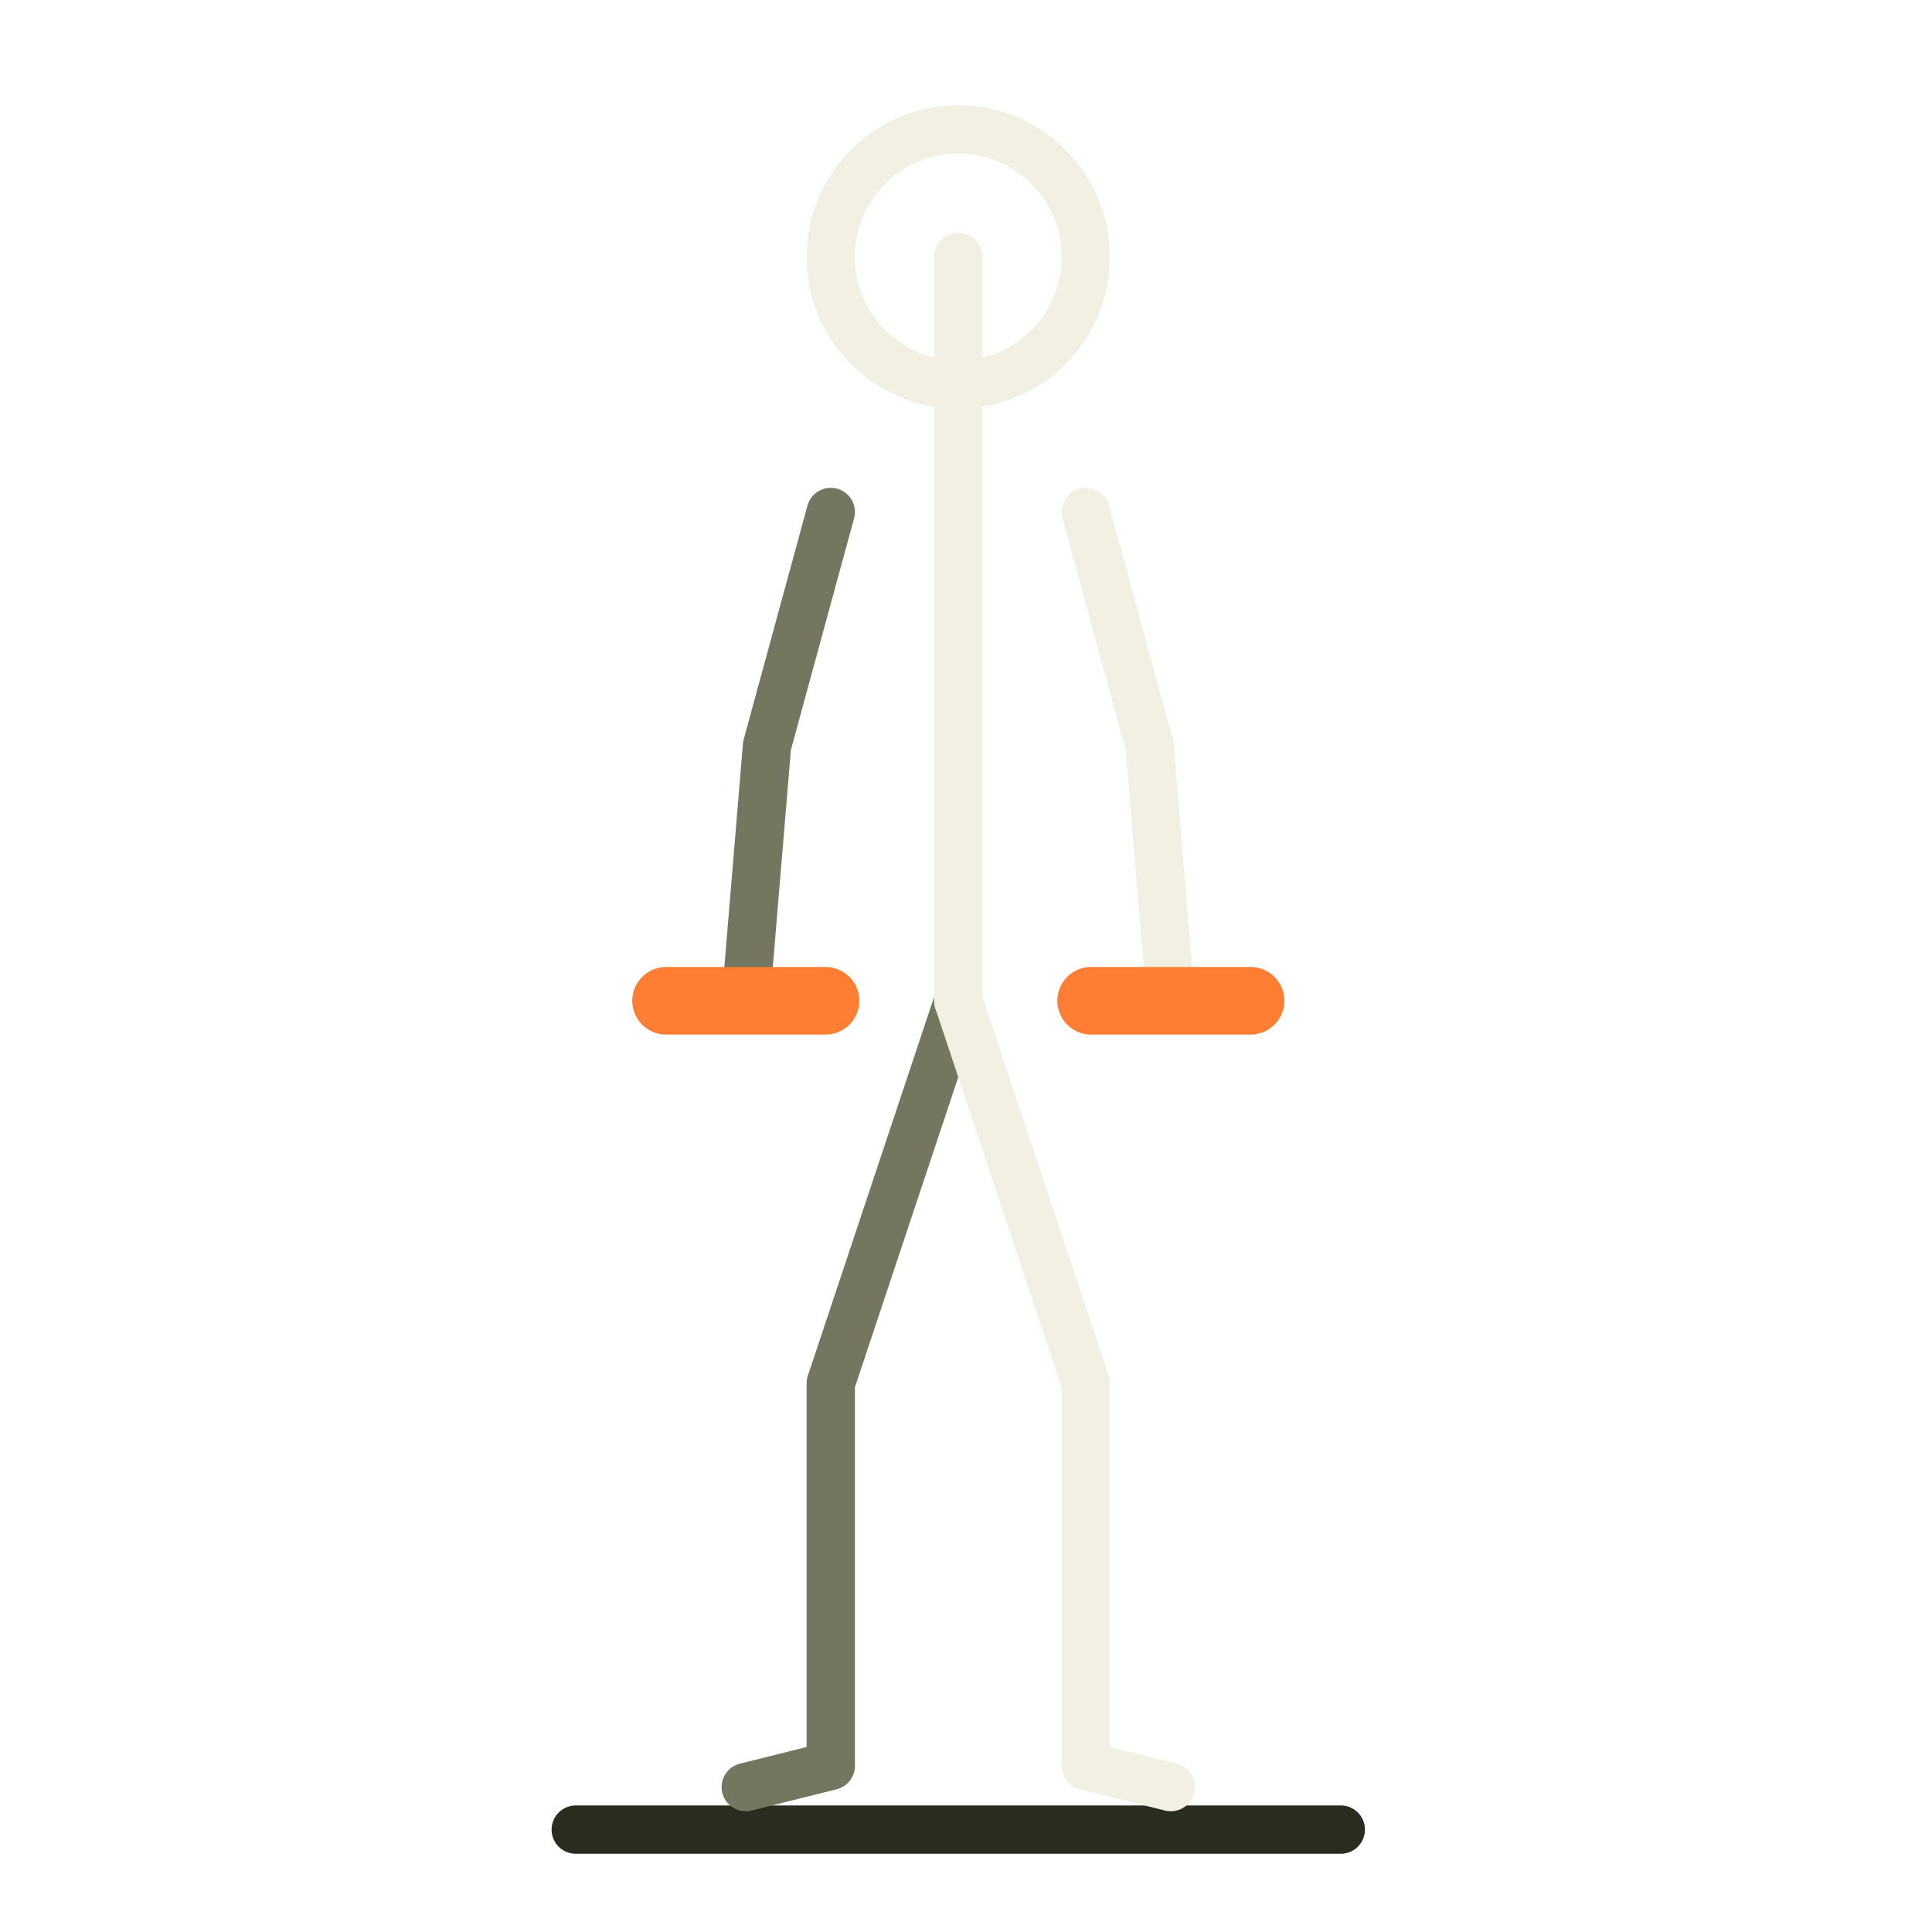
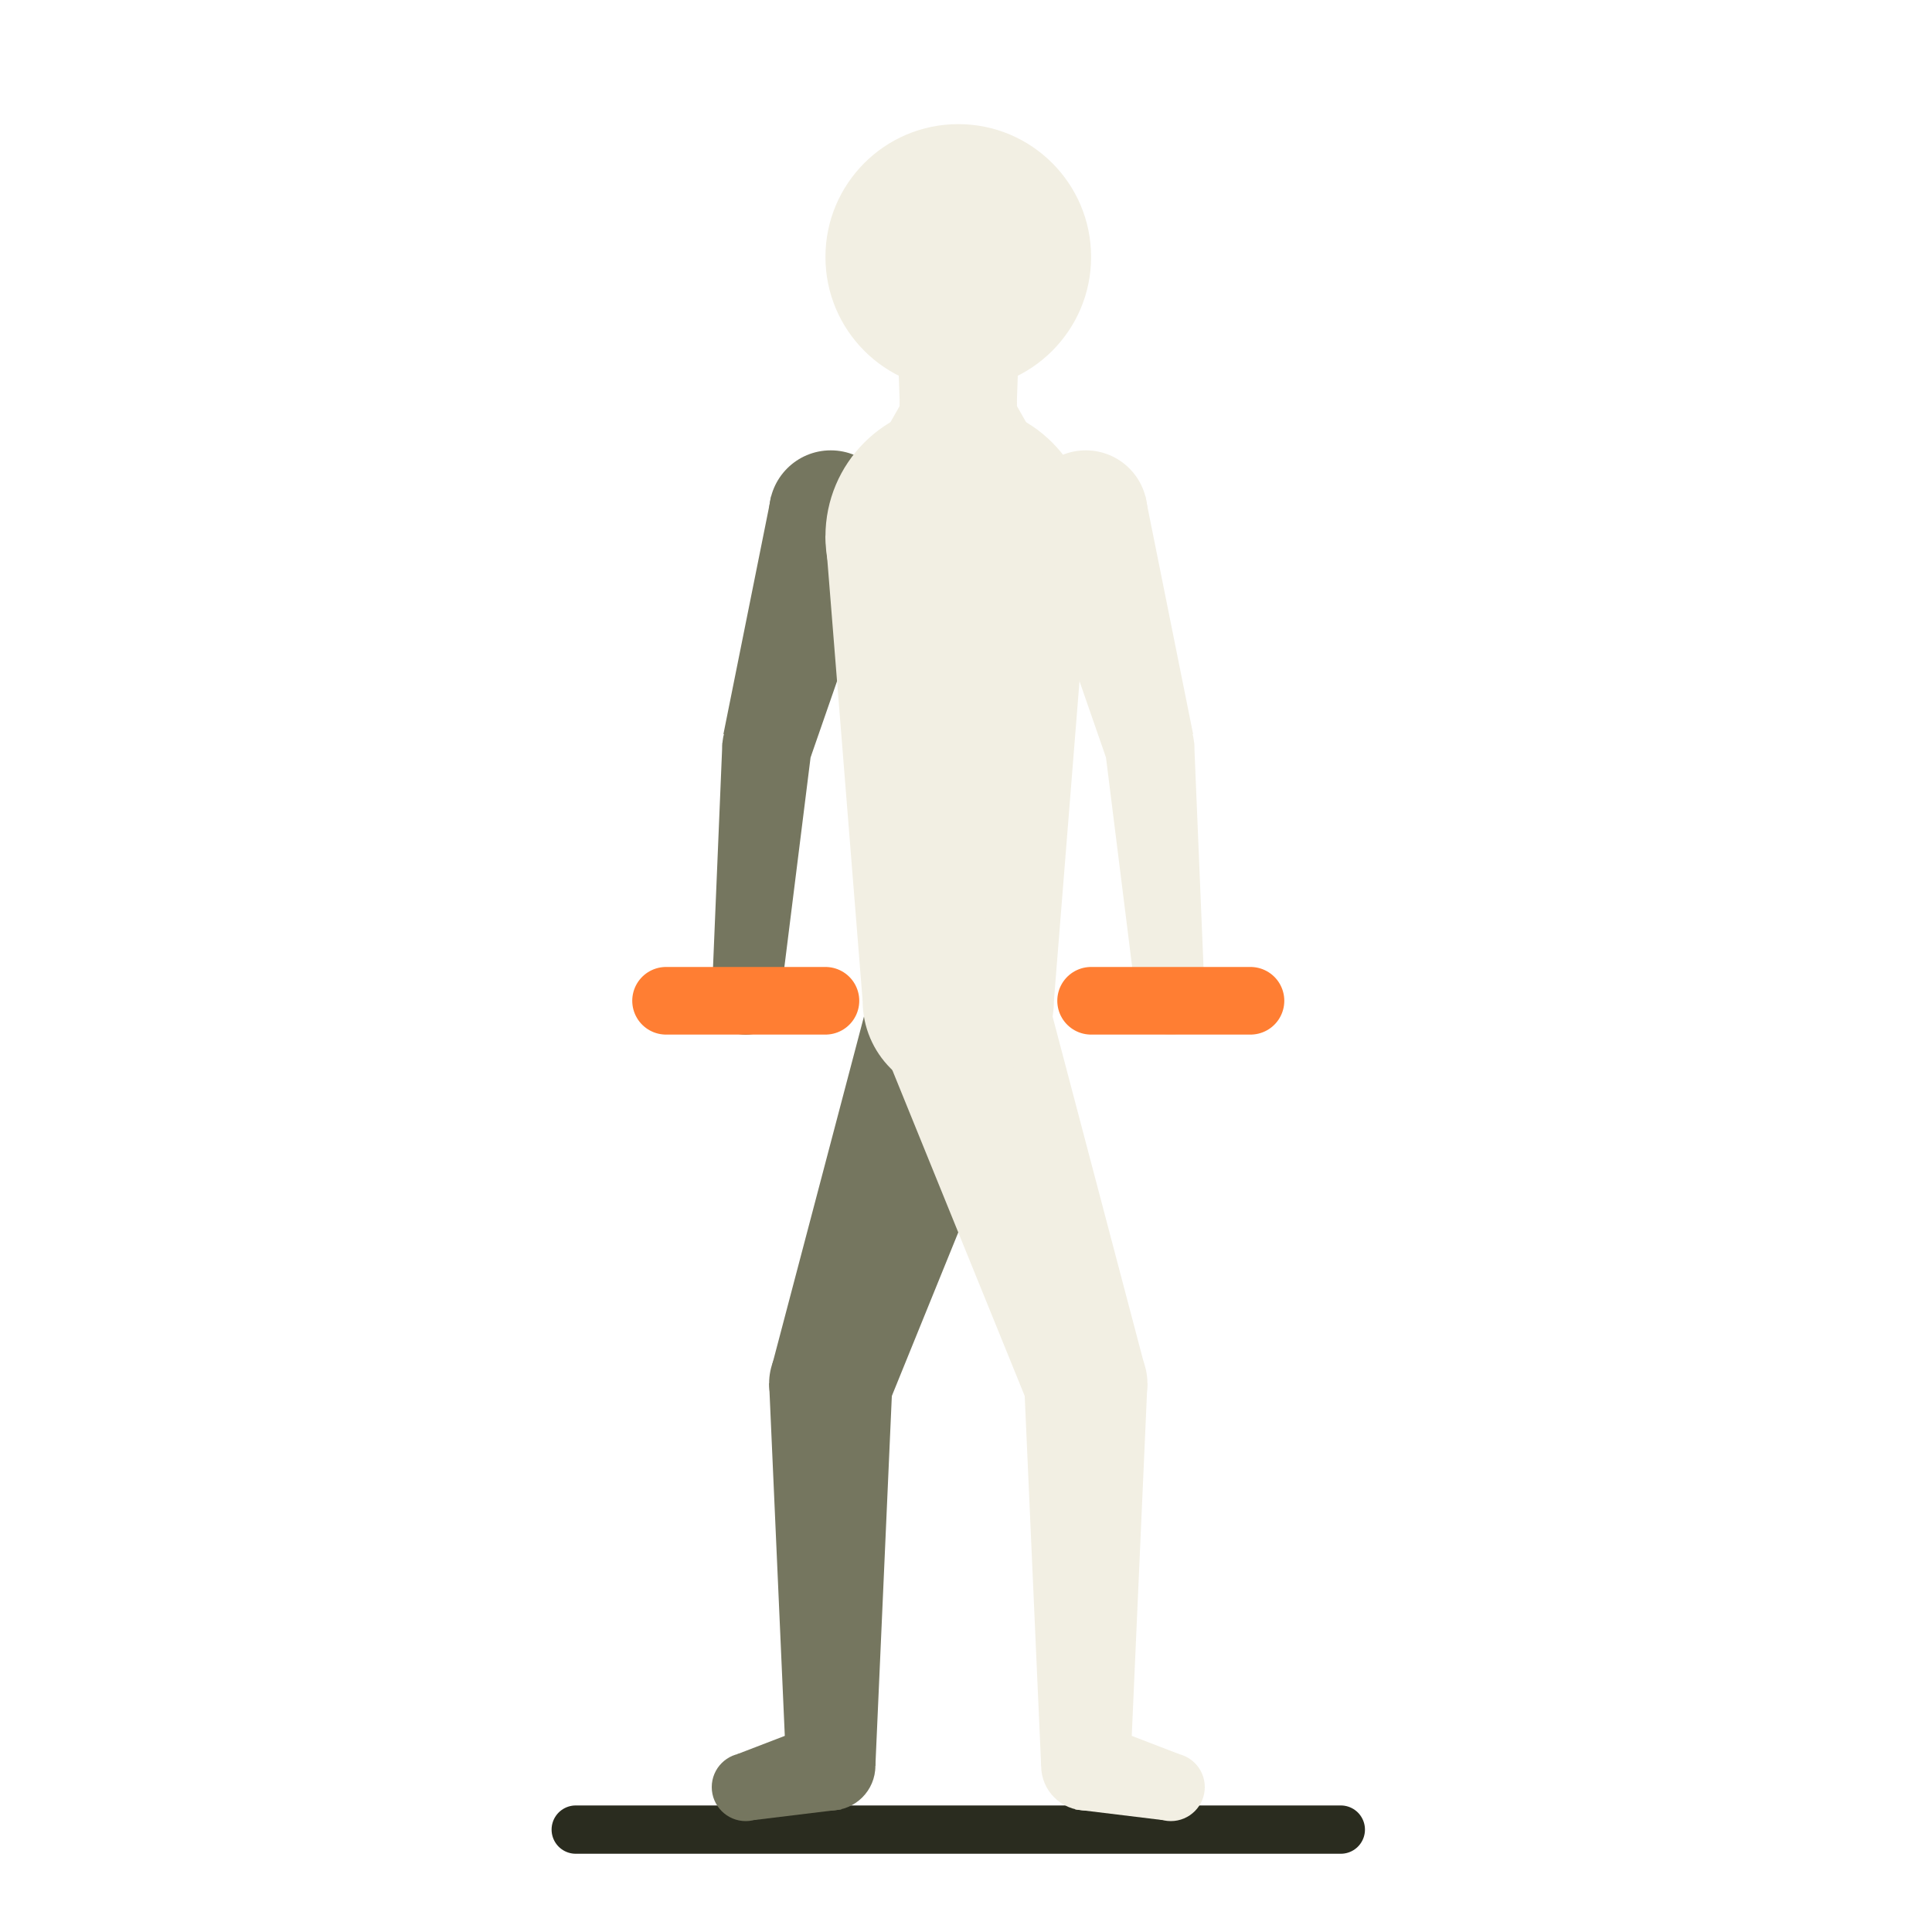
<svg xmlns="http://www.w3.org/2000/svg" viewBox="0 0 200 200" role="img" aria-label="Curl de bíceps: brazos estirados y flexión sin mover el codo (1 de 2)">
  <g transform="translate(-10.8 -10.8) scale(1.1)">
    <path d="M 64 182 L 136 182" fill="none" stroke="#2a2c1f" stroke-width="5" stroke-linecap="round" vector-effect="non-scaling-stroke" />
-     <path d="M 88 58 L 82 80 L 80 104" fill="none" stroke="#75765f" stroke-width="5" stroke-linecap="round" stroke-linejoin="round" vector-effect="non-scaling-stroke" />
-     <path d="M 100 104 L 88 140 L 88 176 L 80 178" fill="none" stroke="#75765f" stroke-width="5" stroke-linecap="round" stroke-linejoin="round" vector-effect="non-scaling-stroke" />
-     <circle cx="100" cy="34" r="12" fill="none" stroke="#f2efe3" stroke-width="5" vector-effect="non-scaling-stroke" />
-     <path d="M 100 34 L 100 48" fill="none" stroke="#f2efe3" stroke-width="5" stroke-linecap="round" stroke-linejoin="round" vector-effect="non-scaling-stroke" />
-     <path d="M 100 48 L 100 104" fill="none" stroke="#f2efe3" stroke-width="5" stroke-linecap="round" stroke-linejoin="round" vector-effect="non-scaling-stroke" />
-     <path d="M 112 58 L 118 80 L 120 104" fill="none" stroke="#f2efe3" stroke-width="5" stroke-linecap="round" stroke-linejoin="round" vector-effect="non-scaling-stroke" />
-     <path d="M 100 104 L 112 140 L 112 176 L 120 178" fill="none" stroke="#f2efe3" stroke-width="5" stroke-linecap="round" stroke-linejoin="round" vector-effect="non-scaling-stroke" />
+     <path d="M 82.4 56.5 L 77.9 78.9 L 86.1 81.1 L 93.6 59.5 Z" fill="#75765f" />
+     <path d="M 77.8 79.7 L 76.8 103.7 L 83.2 104.3 L 86.2 80.3 Z" fill="#75765f" />
+     <circle cx="88" cy="58" r="5.8" fill="#75765f" />
+     <circle cx="82" cy="80" r="4.2" fill="#75765f" />
+     <circle cx="80" cy="104" r="3.2" fill="#75765f" />
+     <path d="M 92.2 101.4 L 82.5 138.2 L 93.5 141.8 L 107.8 106.6 Z" fill="#75765f" />
+     <path d="M 82.2 140 L 83.8 176 L 92.2 176 L 93.8 140 Z" fill="#75765f" />
+     <path d="M 87 171.9 L 79.2 174.9 L 80.8 181.1 L 89 180.1 Z" fill="#75765f" />
+     <circle cx="100" cy="104" r="8.2" fill="#75765f" />
+     <circle cx="88" cy="140" r="5.8" fill="#75765f" />
+     <circle cx="88" cy="176" r="4.2" fill="#75765f" />
+     <circle cx="80" cy="178" r="3.2" fill="#75765f" />
+     <path d="M 94.5 48 L 87.5 60.3 L 112.5 60.3 L 105.5 48 Z" fill="#f2efe3" />
+     <path d="M 87.5 60.3 L 91 104 L 109 104 L 112.5 60.3 Z" fill="#f2efe3" />
+     <circle cx="100" cy="48" r="5.5" fill="#f2efe3" />
+     <circle cx="100" cy="60.3" r="12.5" fill="#f2efe3" />
+     <circle cx="100" cy="104" r="9" fill="#f2efe3" />
+     <path d="M 94 34 L 94.5 48 L 105.5 48 L 106 34 Z" fill="#f2efe3" />
+     <circle cx="100" cy="34" r="6" fill="#f2efe3" />
+     <circle cx="100" cy="48" r="5.5" fill="#f2efe3" />
+     <circle cx="100" cy="34" r="12.5" fill="#f2efe3" />
+     <path d="M 106.4 59.5 L 113.9 81.1 L 122.1 78.9 L 117.6 56.5 Z" fill="#f2efe3" />
+     <path d="M 113.8 80.3 L 116.8 104.3 L 123.2 103.7 L 122.2 79.7 Z" fill="#f2efe3" />
+     <circle cx="112" cy="58" r="5.8" fill="#f2efe3" />
+     <circle cx="118" cy="80" r="4.2" fill="#f2efe3" />
+     <circle cx="120" cy="104" r="3.2" fill="#f2efe3" />
+     <path d="M 92.2 106.6 L 106.5 141.8 L 117.5 138.2 L 107.8 101.4 Z" fill="#f2efe3" />
+     <path d="M 106.2 140 L 107.8 176 L 116.2 176 L 117.8 140 Z" fill="#f2efe3" />
+     <path d="M 111 180.1 L 119.2 181.1 L 120.8 174.9 L 113 171.9 Z" fill="#f2efe3" />
+     <circle cx="100" cy="104" r="8.2" fill="#f2efe3" />
+     <circle cx="112" cy="140" r="5.8" fill="#f2efe3" />
+     <circle cx="112" cy="176" r="4.2" fill="#f2efe3" />
+     <circle cx="120" cy="178" r="3.2" fill="#f2efe3" />
    <path d="M 112.5 104 L 127.5 104" fill="none" stroke="#ff7e33" stroke-width="7" stroke-linecap="round" vector-effect="non-scaling-stroke" />
    <path d="M 72.5 104 L 87.5 104" fill="none" stroke="#ff7e33" stroke-width="7" stroke-linecap="round" vector-effect="non-scaling-stroke" />
  </g>
</svg>
